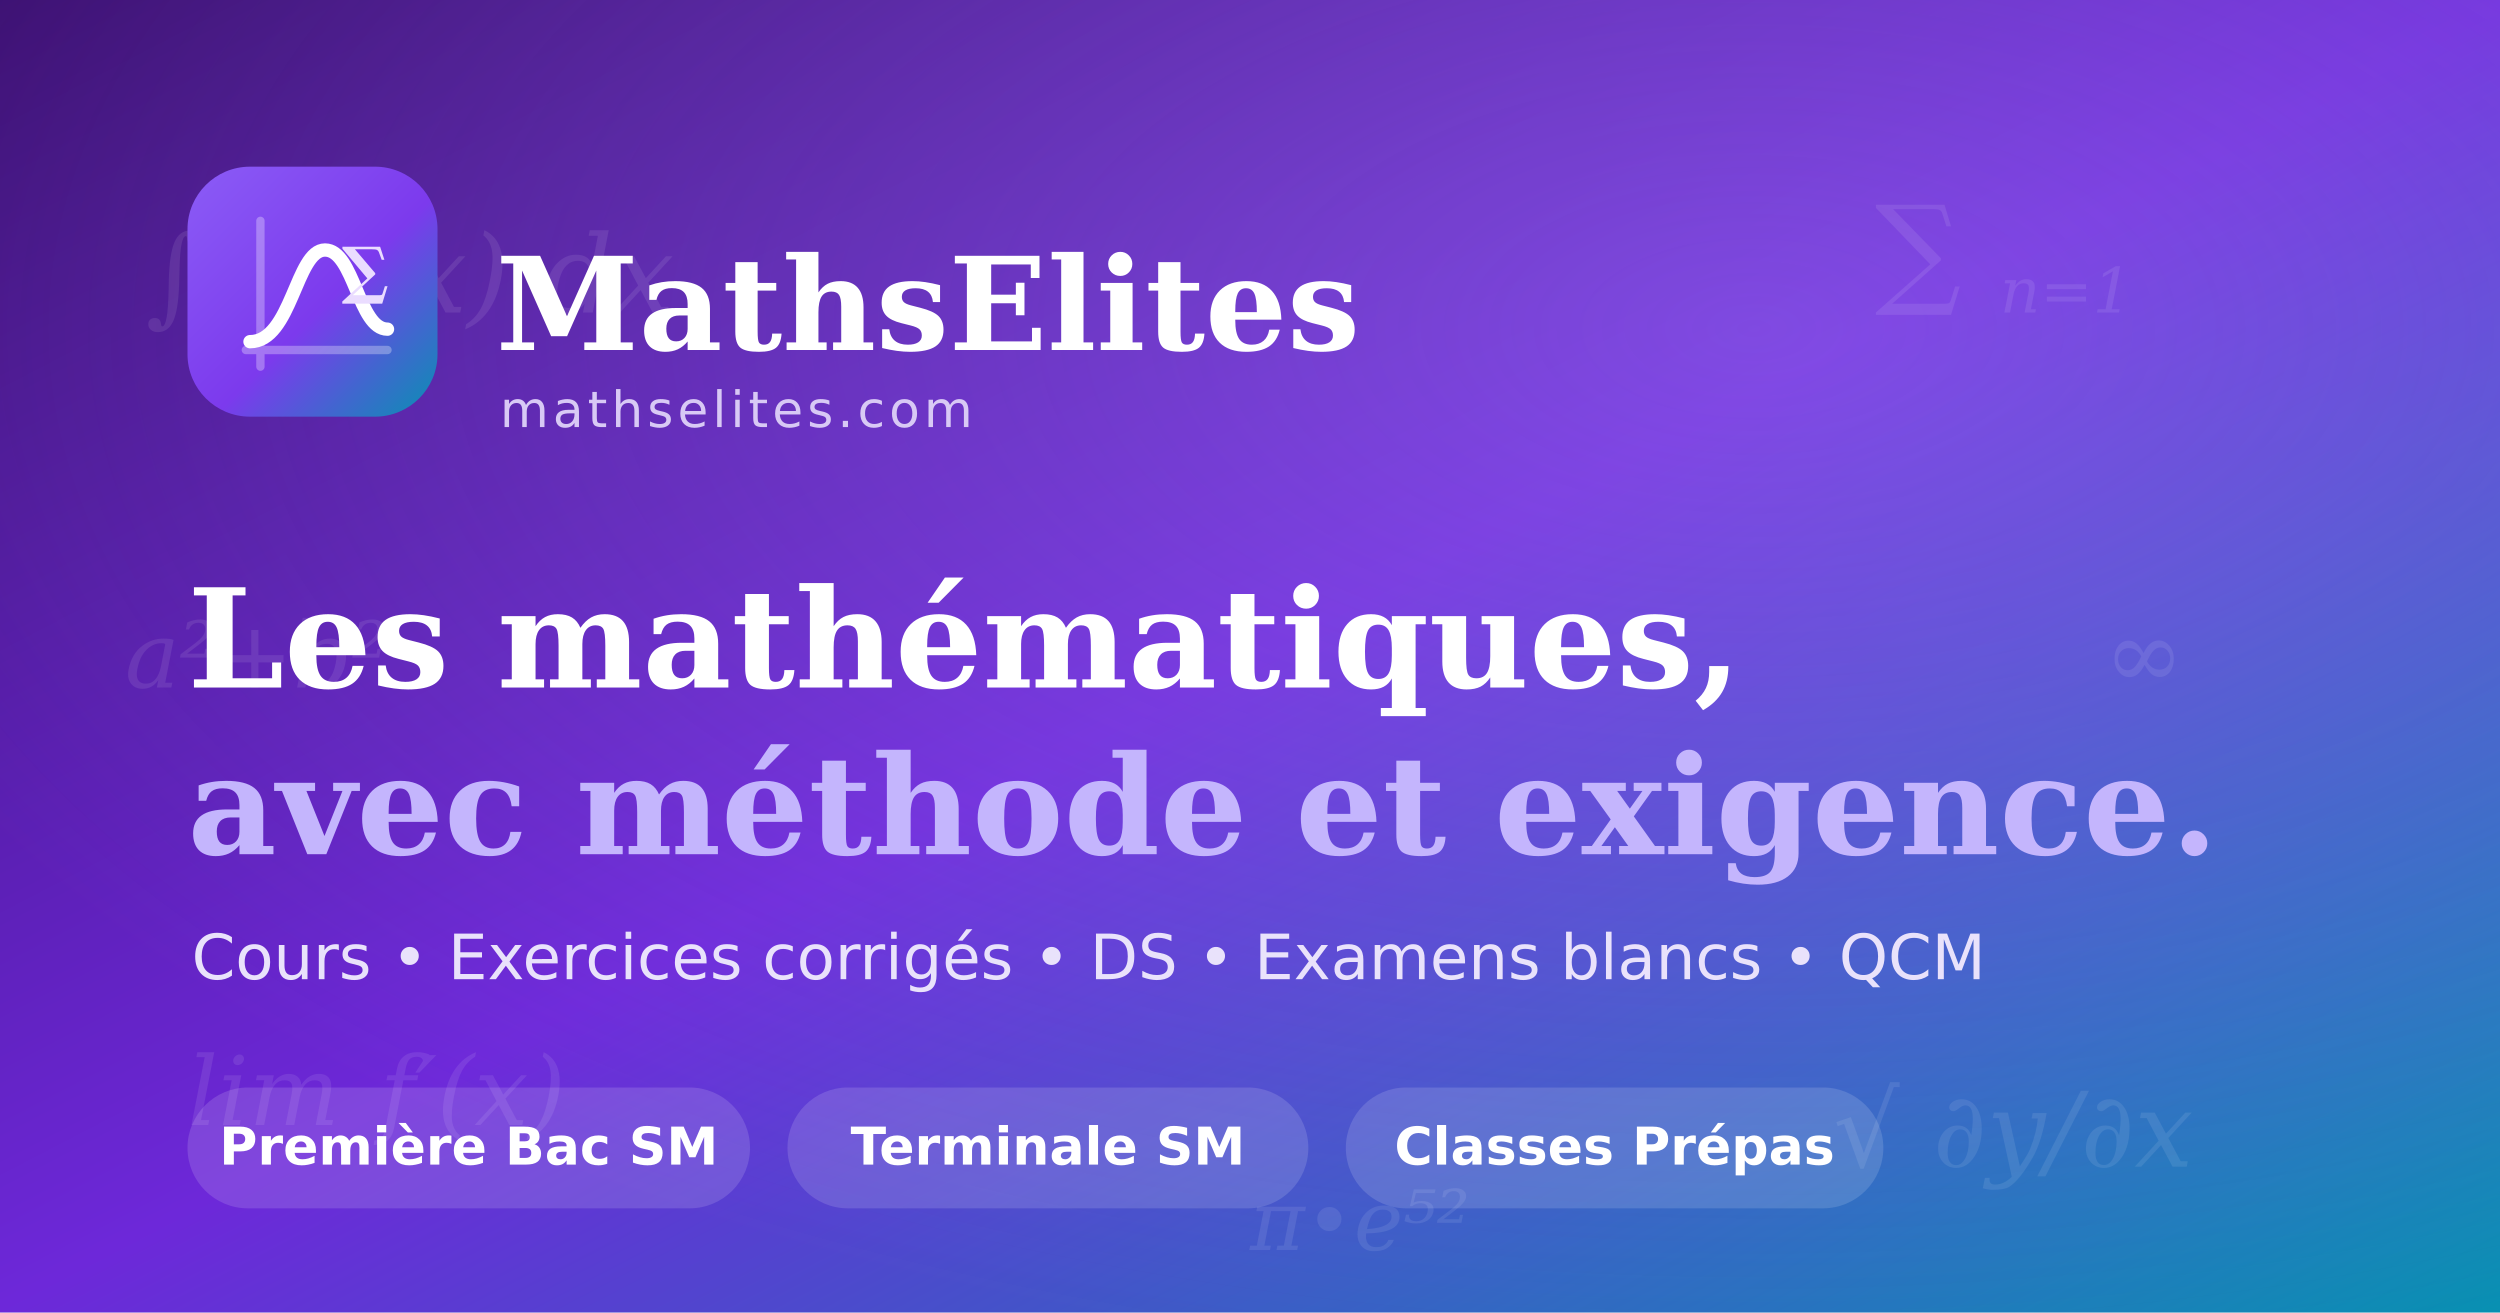
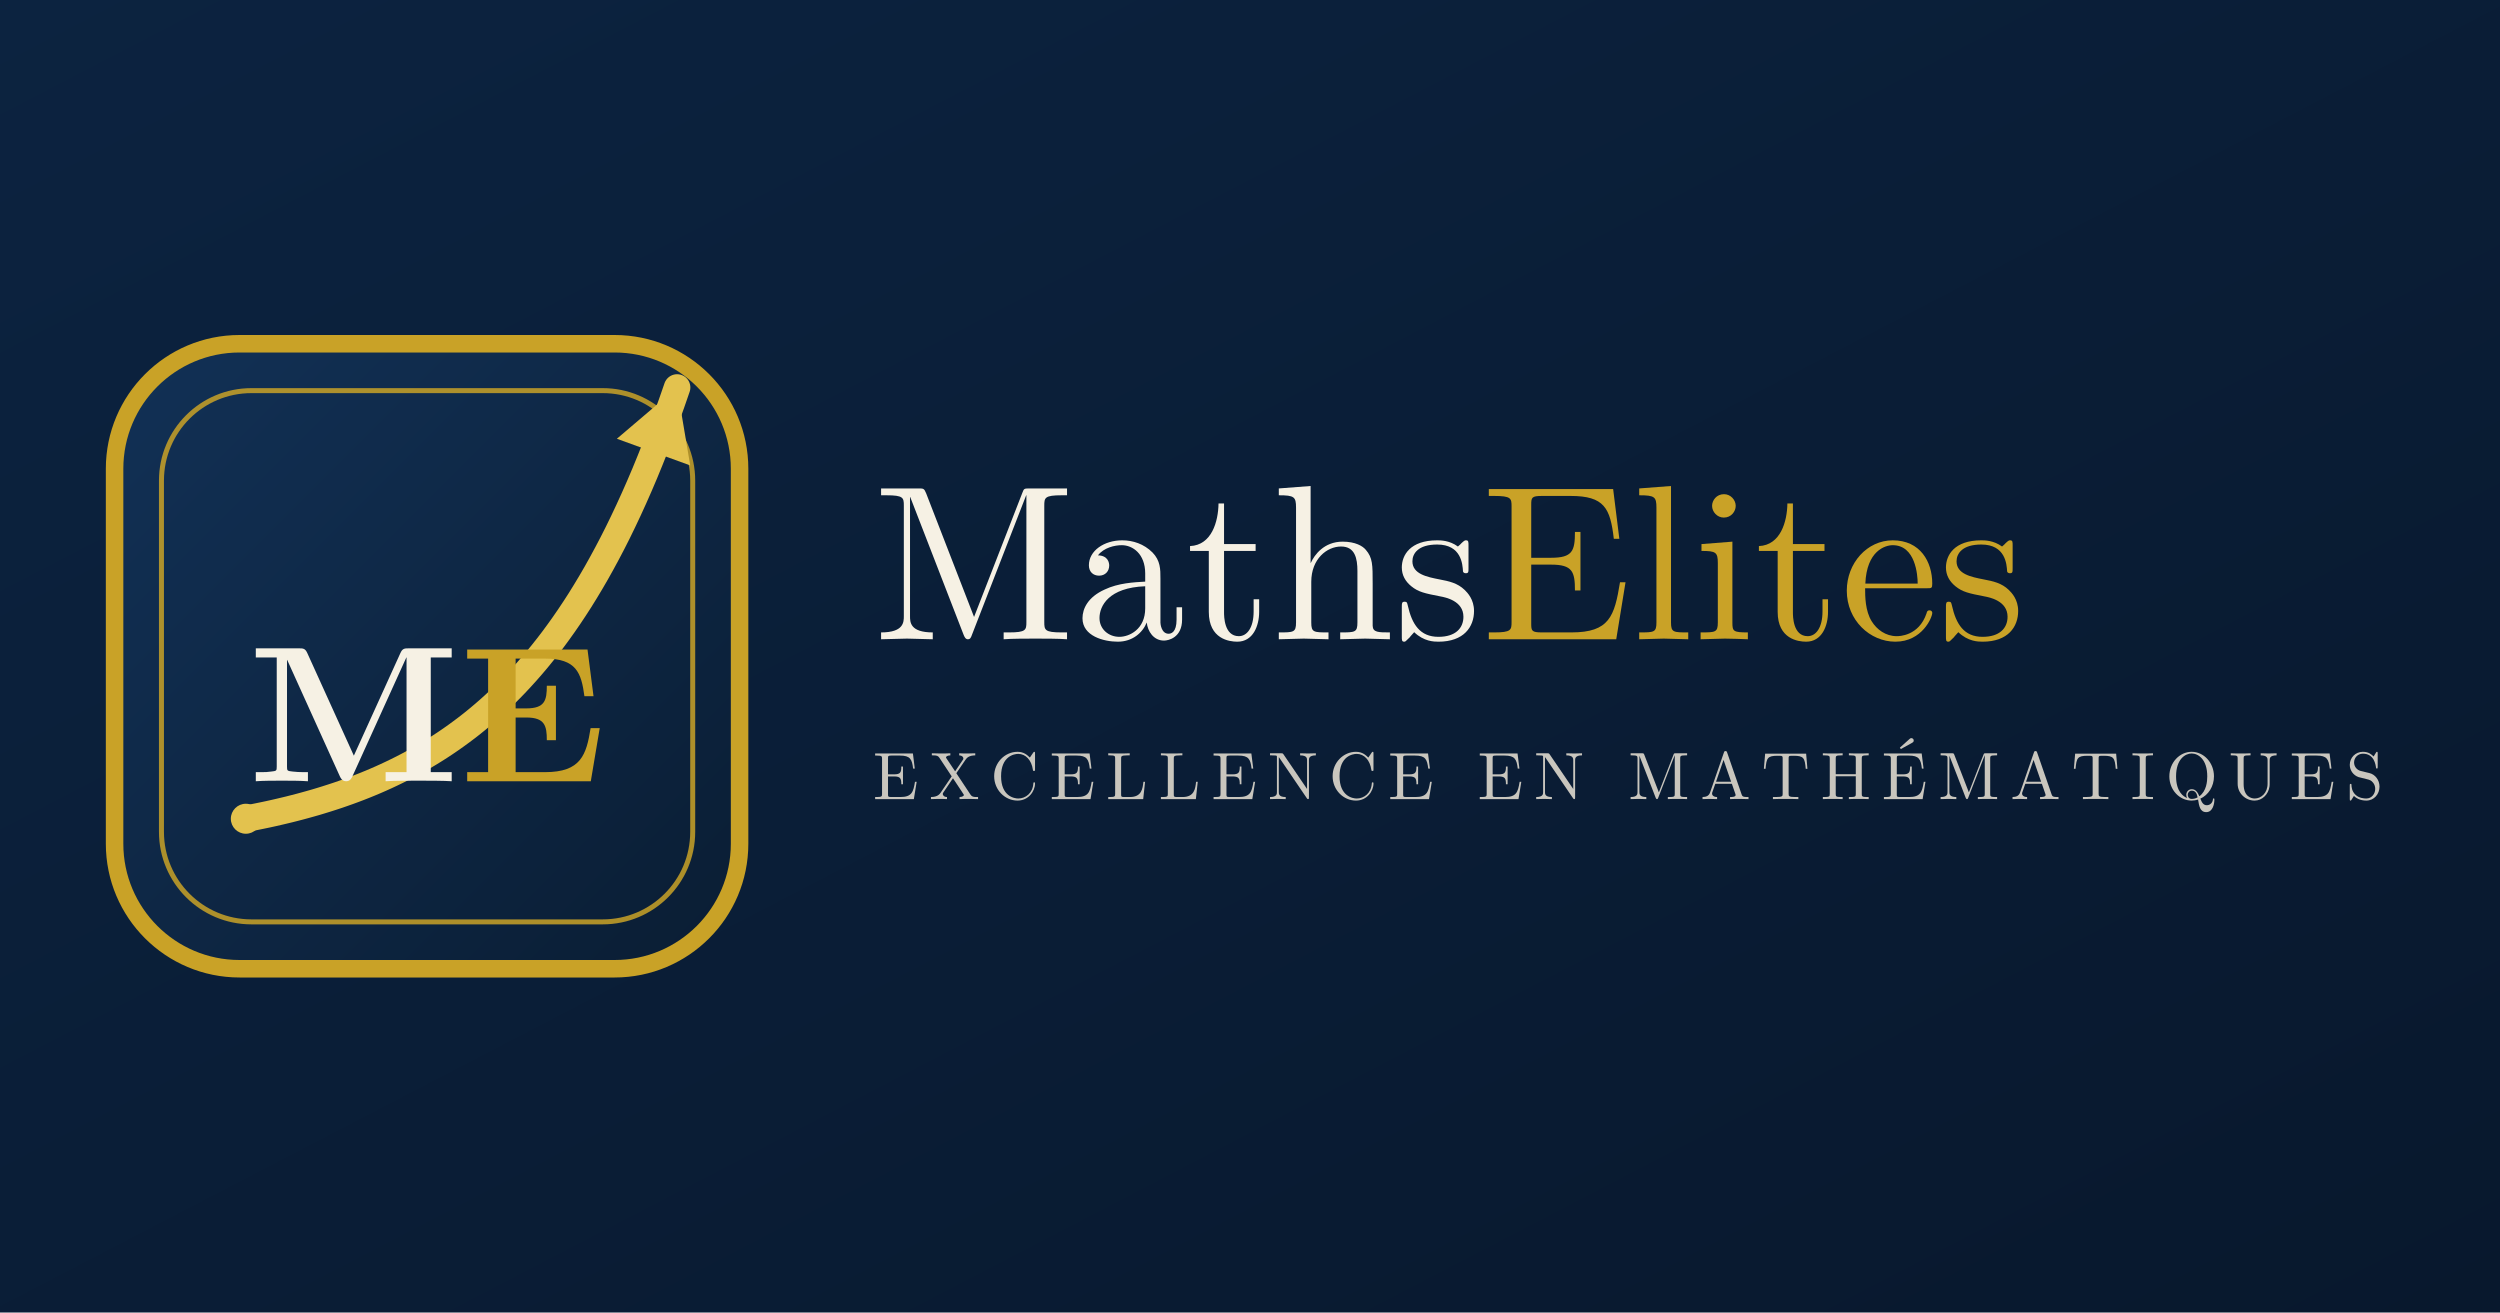
<svg xmlns="http://www.w3.org/2000/svg" width="1200" height="630" viewBox="0 0 1200 630">
  <defs>
    <linearGradient id="bg" x1="0" y1="0" x2="1" y2="1">
-       <stop offset="0" stop-color="#3b0f70" />
-       <stop offset="0.5" stop-color="#6d28d9" />
-       <stop offset="1" stop-color="#0891b2" />
+       <stop offset="0" stop-color="#0C2340" />
+       <stop offset="1" stop-color="#08182D" />
    </linearGradient>
-     <linearGradient id="logo" x1="0" y1="0" x2="1" y2="1">
-       <stop offset="0" stop-color="#8b5cf6" />
-       <stop offset="0.55" stop-color="#7c3aed" />
-       <stop offset="1" stop-color="#0891b2" />
-     </linearGradient>
-     <radialGradient id="glow" cx="0.7" cy="0.25" r="0.8">
-       <stop offset="0" stop-color="#a78bfa" stop-opacity="0.35" />
-       <stop offset="1" stop-color="#a78bfa" stop-opacity="0" />
-     </radialGradient>
  </defs>
  <rect width="1200" height="630" fill="url(#bg)" />
-   <rect width="1200" height="630" fill="url(#glow)" />
-   <g fill="#ffffff" opacity="0.09" font-family="Georgia, 'DejaVu Serif', serif" font-style="italic">
-     <text x="70" y="150" font-size="52">∫₀¹ f(x) dx</text>
-     <text x="900" y="140" font-size="58">∑</text>
-     <text x="960" y="150" font-size="30">n=1</text>
-     <text x="90" y="540" font-size="46">lim  f′(x)</text>
-     <text x="880" y="560" font-size="50">√​ ∂y/∂x</text>
-     <text x="600" y="600" font-size="40">π•e⁵²</text>
-     <text x="1010" y="330" font-size="46">∞</text>
-     <text x="60" y="330" font-size="44">a²+b²</text>
-   </g>
-   <g transform="translate(90,80)">
-     <rect x="0" y="0" width="120" height="120" rx="30" fill="url(#logo)" />
-     <path d="M28 88 H96 M35 96 V26" stroke="rgba(255,255,255,.30)" stroke-width="4" stroke-linecap="round" />
-     <path d="M30 84 C50 84 52 40 66 40 C80 40 82 78 96 78" fill="none" stroke="#ffffff" stroke-width="6.4" stroke-linecap="round" />
-     <text x="74" y="60" font-family="Georgia, 'DejaVu Serif', serif" font-size="30" fill="#eadcff" font-weight="700">∑</text>
-   </g>
-   <text x="238" y="168" font-family="Georgia, 'DejaVu Serif', serif" font-size="62" font-weight="700" fill="#ffffff">MathsElites</text>
-   <text x="240" y="205" font-family="'DejaVu Sans', sans-serif" font-size="24" fill="#d8c9f5" letter-spacing="2">mathselites.com</text>
-   <text x="90" y="330" font-family="Georgia, 'DejaVu Serif', serif" font-size="66" font-weight="700" fill="#ffffff">Les mathématiques,</text>
-   <text x="90" y="410" font-family="Georgia, 'DejaVu Serif', serif" font-size="66" font-weight="700" fill="#c4b5fd">avec méthode et exigence.</text>
-   <text x="92" y="470" font-family="'DejaVu Sans', sans-serif" font-size="30" fill="#e9e2fb">Cours • Exercices corrigés • DS • Examens blancs • QCM</text>
-   <g font-family="'DejaVu Sans', sans-serif" font-size="25" font-weight="700">
-     <rect x="90" y="522" width="270" height="58" rx="29" fill="#ffffff" opacity="0.14" />
-     <text x="225" y="559" fill="#ffffff" text-anchor="middle">Première Bac SM</text>
-     <rect x="378" y="522" width="250" height="58" rx="29" fill="#ffffff" opacity="0.14" />
-     <text x="503" y="559" fill="#ffffff" text-anchor="middle">Terminale SM</text>
-     <rect x="646" y="522" width="258" height="58" rx="29" fill="#ffffff" opacity="0.14" />
-     <text x="775" y="559" fill="#ffffff" text-anchor="middle">Classes Prépas</text>
-   </g>
+   <defs>
+     <linearGradient id="eg" x1="0" y1="0" x2="1" y2="1">
+       <stop offset="0" stop-color="#123156" />
+       <stop offset="1" stop-color="#0A1D33" />
+     </linearGradient>
+   </defs>
+   <rect x="55" y="165.0" width="300" height="300" rx="60.0" ry="60.0" fill="url(#eg)" stroke="#C9A227" stroke-width="8.4" />
+   <rect x="77.5" y="187.5" width="255.0" height="255.0" rx="43.2" ry="43.2" fill="none" stroke="#C9A227" stroke-width="2.4" opacity="0.85" />
+   <path d="M 118.00,393.00 L 120.59,392.51 L 123.17,391.99 L 125.76,391.46 L 128.35,390.92 L 130.94,390.35 L 133.53,389.76 L 136.11,389.15 L 138.70,388.53 L 141.29,387.87 L 143.88,387.20 L 146.46,386.50 L 149.05,385.78 L 151.64,385.04 L 154.22,384.26 L 156.81,383.46 L 159.40,382.63 L 161.99,381.78 L 164.57,380.89 L 167.16,379.97 L 169.75,379.02 L 172.34,378.04 L 174.93,377.02 L 177.51,375.97 L 180.10,374.88 L 182.69,373.75 L 185.28,372.58 L 187.86,371.37 L 190.45,370.12 L 193.04,368.83 L 195.62,367.49 L 198.21,366.10 L 200.80,364.67 L 203.39,363.18 L 205.97,361.65 L 208.56,360.05 L 211.15,358.41 L 213.74,356.70 L 216.32,354.94 L 218.91,353.11 L 221.50,351.22 L 224.09,349.27 L 226.68,347.25 L 229.26,345.15 L 231.85,342.98 L 234.44,340.74 L 237.02,338.42 L 239.61,336.01 L 242.20,333.53 L 244.79,330.95 L 247.38,328.29 L 249.96,325.53 L 252.55,322.68 L 255.14,319.72 L 257.73,316.67 L 260.31,313.50 L 262.90,310.23 L 265.49,306.84 L 268.07,303.33 L 270.66,299.70 L 273.25,295.94 L 275.84,292.05 L 278.43,288.03 L 281.01,283.86 L 283.60,279.55 L 286.19,275.09 L 288.77,270.47 L 291.36,265.69 L 293.95,260.75 L 296.54,255.63 L 299.12,250.33 L 301.71,244.84 L 304.30,239.17 L 306.89,233.29 L 309.48,227.21 L 312.06,220.92 L 314.65,214.41 L 317.24,207.67 L 319.82,200.69 L 322.41,193.47 L 325.00,186.00" fill="none" stroke="#E3C24E" stroke-width="12.75" stroke-linecap="round" stroke-linejoin="round" />
+   <path d="M 325.0,186.0 L 296.1,210.6 L 331.3,223.4 Z" fill="#E3C24E" />
+   <circle cx="118.0" cy="393.0" r="7.2" fill="#E3C24E" />
+   <path d="M1051 0V47H943V639H1051V686H830C808 686 797 686 786 661L546 132L306 661C295 686 284 686 262 686H40V639H148V76C148 54 147 53 119 50C95 47 93 47 65 47H40V0C78 3 135 3 174 3C216 3 268 3 309 0V47H284C266 47 249 48 231 50C202 53 201 54 201 76V626H202L474 25C483 5 495 0 506 0C526 0 534 15 538 24L817 639H818V47H710V0C746 3 839 3 880 3C921 3 1015 3 1051 0Z" fill="#F6F1E4" transform="translate(119.068,375.000) scale(0.093,-0.093)" />
+   <path d="M723 274H676C654 136 626 47 441 47H289V329H344C440 329 450 286 450 212H497V493H450C450 419 441 376 344 376H289V633H441C602 633 628 560 644 439H691L660 680H39V633H147V47H39V0H677Z" fill="#C9A227" transform="translate(220.624,375.000) scale(0.093,-0.093)" />
+   <path d="M879 0V31H855C778 31 776 42 776 78V605C776 641 778 652 855 652H879V683H710C684 683 684 682 677 664L458 101L241 661C232 683 229 683 206 683H37V652H61C138 652 140 641 140 605V105C140 78 140 31 37 31V0L154 3L271 0V31C168 31 168 78 168 105V644H169L410 22C415 9 420 0 430 0C441 0 444 8 448 19L694 652H695V78C695 42 693 31 616 31H592V0C629 3 697 3 736 3C775 3 842 3 879 0Z" fill="#F6F1E4" transform="translate(419.000,306.846) scale(0.106,-0.106)" />
+   <path d="M483 89V145H458V89C458 31 433 25 422 25C389 25 385 70 385 75V275C385 317 385 356 349 393C310 432 260 448 212 448C130 448 61 401 61 335C61 305 81 288 107 288C135 288 153 308 153 334C153 346 148 379 102 380C129 415 178 426 210 426C259 426 316 387 316 298V261C265 258 195 255 132 225C57 191 32 139 32 95C32 14 129 -11 192 -11C258 -11 304 29 323 76C327 36 354 -6 401 -6C422 -6 483 8 483 89ZM316 140C316 45 244 11 199 11C150 11 109 46 109 96C109 151 151 234 316 240Z" fill="#F6F1E4" transform="translate(516.202,306.846) scale(0.106,-0.106)" />
+   <path d="M332 124V181H307V126C307 52 277 14 240 14C173 14 173 105 173 122V400H316V431H173V615H148C147 533 117 426 19 422V400H104V124C104 1 197 -11 233 -11C304 -11 332 60 332 124Z" fill="#F6F1E4" transform="translate(569.202,306.846) scale(0.106,-0.106)" />
+   <path d="M535 0V31C483 31 458 31 457 61V252C457 338 457 369 426 405C412 422 379 442 321 442C237 442 193 382 177 346H176V694L32 683V652C102 652 110 645 110 596V76C110 31 99 31 32 31V0L145 3L257 0V31C190 31 179 31 179 76V260C179 364 250 420 314 420C377 420 388 366 388 309V76C388 31 377 31 310 31V0L423 3Z" fill="#F6F1E4" transform="translate(610.436,306.846) scale(0.106,-0.106)" />
+   <path d="M360 128C360 181 330 211 318 223C285 255 246 263 204 271C148 282 81 295 81 353C81 388 107 429 193 429C303 429 308 339 310 308C311 299 322 299 322 299C335 299 335 304 335 323V424C335 441 335 448 324 448C319 448 317 448 304 436C301 432 291 423 287 420C249 448 208 448 193 448C71 448 33 381 33 325C33 290 49 262 76 240C108 214 136 208 208 194C230 190 312 174 312 102C312 51 277 11 199 11C115 11 79 68 60 153C57 166 56 170 46 170C33 170 33 163 33 145V13C33 -4 33 -11 44 -11C49 -11 50 -10 69 9C71 11 71 13 89 32C133 -10 178 -11 199 -11C314 -11 360 56 360 128Z" fill="#F6F1E4" transform="translate(669.372,306.846) scale(0.106,-0.106)" />
+   <path d="M652 258H627C602 104 579 31 407 31H274C227 31 225 38 225 71V338H315C412 338 423 306 423 221H448V486H423C423 400 412 369 315 369H225V609C225 642 227 649 274 649H403C556 649 583 594 599 455H624L596 680H33V649H57C134 649 136 638 136 602V78C136 42 134 31 57 31H33V0H610Z" fill="#C9A227" transform="translate(711.136,306.846) scale(0.106,-0.106)" />
+   <path d="M255 0V31C188 31 177 31 177 76V694L33 683V652C103 652 111 645 111 596V76C111 31 100 31 33 31V0L144 3Z" fill="#C9A227" transform="translate(783.322,306.846) scale(0.106,-0.106)" />
+   <path d="M247 0V31C181 31 177 36 177 75V442L37 431V400C102 400 111 394 111 345V76C111 31 100 31 33 31V0L143 3C178 3 213 1 247 0ZM192 604C192 631 169 657 139 657C105 657 85 629 85 604C85 577 108 551 138 551C172 551 192 579 192 604Z" fill="#C9A227" transform="translate(812.790,306.846) scale(0.106,-0.106)" />
+   <path d="M332 124V181H307V126C307 52 277 14 240 14C173 14 173 105 173 122V400H316V431H173V615H148C147 533 117 426 19 422V400H104V124C104 1 197 -11 233 -11C304 -11 332 60 332 124Z" fill="#C9A227" transform="translate(842.258,306.846) scale(0.106,-0.106)" />
+   <path d="M415 119C415 129 407 131 402 131C393 131 391 125 389 117C354 14 264 14 254 14C204 14 164 44 141 81C111 129 111 195 111 231H390C412 231 415 231 415 252C415 351 361 448 236 448C120 448 28 345 28 220C28 86 133 -11 248 -11C370 -11 415 100 415 119ZM349 252H112C118 401 202 426 236 426C339 426 349 291 349 252Z" fill="#C9A227" transform="translate(883.492,306.846) scale(0.106,-0.106)" />
+   <path d="M360 128C360 181 330 211 318 223C285 255 246 263 204 271C148 282 81 295 81 353C81 388 107 429 193 429C303 429 308 339 310 308C311 299 322 299 322 299C335 299 335 304 335 323V424C335 441 335 448 324 448C319 448 317 448 304 436C301 432 291 423 287 420C249 448 208 448 193 448C71 448 33 381 33 325C33 290 49 262 76 240C108 214 136 208 208 194C230 190 312 174 312 102C312 51 277 11 199 11C115 11 79 68 60 153C57 166 56 170 46 170C33 170 33 163 33 145V13C33 -4 33 -11 44 -11C49 -11 50 -10 69 9C71 11 71 13 89 32C133 -10 178 -11 199 -11C314 -11 360 56 360 128Z" fill="#C9A227" transform="translate(930.556,306.846) scale(0.106,-0.106)" />
+   <path d="M652 258H627C602 104 579 31 407 31H274C227 31 225 38 225 71V338H315C412 338 423 306 423 221H448V486H423C423 400 412 369 315 369H225V609C225 642 227 649 274 649H403C556 649 583 594 599 455H624L596 680H33V649H57C134 649 136 638 136 602V78C136 42 134 31 57 31H33V0H610Z" fill="#C9C6BE" transform="translate(419.000,383.574) scale(0.032208,-0.032208)" />
+   <path d="M726 0V31H707C655 31 634 36 613 67L402 386L539 587C561 619 595 651 684 652V683L573 680C533 680 485 680 445 683V652C485 651 507 629 507 606C507 596 505 594 498 583L384 414L255 607C253 610 248 618 248 622C248 634 270 651 313 652V683C278 680 205 680 167 680L37 683V652H56C111 652 130 645 149 617L333 339L169 97C155 77 125 31 24 31V0L135 3C172 3 227 3 263 0V31C217 32 200 59 200 77C200 86 203 90 210 101L352 311L510 72C512 68 515 64 515 61C515 49 493 32 450 31V0C485 3 558 3 596 3Z" fill="#C9C6BE" transform="translate(446.087,383.574) scale(0.032208,-0.032208)" />
+   <path d="M665 233C665 243 665 250 652 250C641 250 641 244 640 234C632 91 525 9 416 9C355 9 159 43 159 341C159 640 354 674 415 674C524 674 613 583 633 437C635 423 635 420 649 420C665 420 665 423 665 444V681C665 698 665 705 654 705C650 705 646 705 638 693L588 619C551 655 500 705 404 705C217 705 56 546 56 342C56 135 218 -22 404 -22C567 -22 665 117 665 233Z" fill="#C9C6BE" transform="translate(475.396,383.574) scale(0.032208,-0.032208)" />
+   <path d="M652 258H627C602 104 579 31 407 31H274C227 31 225 38 225 71V338H315C412 338 423 306 423 221H448V486H423C423 400 412 369 315 369H225V609C225 642 227 649 274 649H403C556 649 583 594 599 455H624L596 680H33V649H57C134 649 136 638 136 602V78C136 42 134 31 57 31H33V0H610Z" fill="#C9C6BE" transform="translate(503.803,383.574) scale(0.032208,-0.032208)" />
+   <path d="M582 258H557C546 156 532 31 356 31H274C227 31 225 38 225 71V604C225 638 225 652 320 652H353V683C317 680 226 680 185 680C146 680 68 680 33 683V652H57C134 652 136 641 136 605V78C136 42 134 31 57 31H33V0H554Z" fill="#C9C6BE" transform="translate(530.890,383.574) scale(0.032208,-0.032208)" />
+   <path d="M582 258H557C546 156 532 31 356 31H274C227 31 225 38 225 71V604C225 638 225 652 320 652H353V683C317 680 226 680 185 680C146 680 68 680 33 683V652H57C134 652 136 641 136 605V78C136 42 134 31 57 31H33V0H554Z" fill="#C9C6BE" transform="translate(556.173,383.574) scale(0.032208,-0.032208)" />
+   <path d="M652 258H627C602 104 579 31 407 31H274C227 31 225 38 225 71V338H315C412 338 423 306 423 221H448V486H423C423 400 412 369 315 369H225V609C225 642 227 649 274 649H403C556 649 583 594 599 455H624L596 680H33V649H57C134 649 136 638 136 602V78C136 42 134 31 57 31H33V0H610Z" fill="#C9C6BE" transform="translate(581.457,383.574) scale(0.032208,-0.032208)" />
+   <path d="M716 652V683L599 680L482 683V652C585 652 585 605 585 578V151L232 670C223 682 222 683 203 683H33V652H62C77 652 97 651 112 650C135 647 136 646 136 627V105C136 78 136 31 33 31V0L150 3L267 0V31C164 31 164 78 164 105V625C169 620 170 619 174 613L582 13C591 1 592 0 599 0C613 0 613 7 613 26V578C613 605 613 652 716 652Z" fill="#C9C6BE" transform="translate(608.544,383.574) scale(0.032208,-0.032208)" />
+   <path d="M665 233C665 243 665 250 652 250C641 250 641 244 640 234C632 91 525 9 416 9C355 9 159 43 159 341C159 640 354 674 415 674C524 674 613 583 633 437C635 423 635 420 649 420C665 420 665 423 665 444V681C665 698 665 705 654 705C650 705 646 705 638 693L588 619C551 655 500 705 404 705C217 705 56 546 56 342C56 135 218 -22 404 -22C567 -22 665 117 665 233Z" fill="#C9C6BE" transform="translate(637.853,383.574) scale(0.032208,-0.032208)" />
+   <path d="M652 258H627C602 104 579 31 407 31H274C227 31 225 38 225 71V338H315C412 338 423 306 423 221H448V486H423C423 400 412 369 315 369H225V609C225 642 227 649 274 649H403C556 649 583 594 599 455H624L596 680H33V649H57C134 649 136 638 136 602V78C136 42 134 31 57 31H33V0H610Z" fill="#C9C6BE" transform="translate(666.260,383.574) scale(0.032208,-0.032208)" />
+   <path d="M652 258H627C602 104 579 31 407 31H274C227 31 225 38 225 71V338H315C412 338 423 306 423 221H448V486H423C423 400 412 369 315 369H225V609C225 642 227 649 274 649H403C556 649 583 594 599 455H624L596 680H33V649H57C134 649 136 638 136 602V78C136 42 134 31 57 31H33V0H610Z" fill="#C9C6BE" transform="translate(709.225,383.574) scale(0.032208,-0.032208)" />
+   <path d="M716 652V683L599 680L482 683V652C585 652 585 605 585 578V151L232 670C223 682 222 683 203 683H33V652H62C77 652 97 651 112 650C135 647 136 646 136 627V105C136 78 136 31 33 31V0L150 3L267 0V31C164 31 164 78 164 105V625C169 620 170 619 174 613L582 13C591 1 592 0 599 0C613 0 613 7 613 26V578C613 605 613 652 716 652Z" fill="#C9C6BE" transform="translate(736.312,383.574) scale(0.032208,-0.032208)" />
+   <path d="M879 0V31H855C778 31 776 42 776 78V605C776 641 778 652 855 652H879V683H710C684 683 684 682 677 664L458 101L241 661C232 683 229 683 206 683H37V652H61C138 652 140 641 140 605V105C140 78 140 31 37 31V0L154 3L271 0V31C168 31 168 78 168 105V644H169L410 22C415 9 420 0 430 0C441 0 444 8 448 19L694 652H695V78C695 42 693 31 616 31H592V0C629 3 697 3 736 3C775 3 842 3 879 0Z" fill="#C9C6BE" transform="translate(781.500,383.574) scale(0.032208,-0.032208)" />
+   <path d="M717 0V31H699C639 31 625 38 614 71L398 696C393 709 391 716 375 716C359 716 356 710 351 696L144 98C126 47 86 32 32 31V0L134 3L249 0V31C199 31 174 56 174 82C174 85 175 95 176 97L222 228H469L522 75C523 71 525 65 525 61C525 31 469 31 442 31V0C478 3 548 3 586 3ZM458 259H233L345 584Z" fill="#C9C6BE" transform="translate(816.188,383.574) scale(0.032208,-0.032208)" />
+   <path d="M685 452 666 677H55L36 452H61C75 613 90 646 241 646C259 646 285 646 295 644C316 640 316 629 316 606V79C316 45 316 31 211 31H171V0C212 3 314 3 360 3C406 3 509 3 550 0V31H510C405 31 405 45 405 79V606C405 626 405 640 423 644C434 646 461 646 480 646C631 646 646 613 660 452Z" fill="#C9C6BE" transform="translate(845.497,383.574) scale(0.032208,-0.032208)" />
+   <path d="M716 0V31H692C615 31 613 42 613 78V605C613 641 615 652 692 652H716V683C681 680 607 680 569 680C531 680 456 680 421 683V652H445C522 652 524 641 524 605V371H225V605C225 641 227 652 304 652H328V683C293 680 219 680 181 680C143 680 68 680 33 683V652H57C134 652 136 641 136 605V78C136 42 134 31 57 31H33V0C68 3 142 3 180 3C218 3 293 3 328 0V31H304C227 31 225 42 225 78V340H524V78C524 42 522 31 445 31H421V0C456 3 530 3 568 3C606 3 681 3 716 0Z" fill="#C9C6BE" transform="translate(873.904,383.574) scale(0.032208,-0.032208)" />
+   <path d="M652 258H627C602 104 579 31 407 31H274C227 31 225 38 225 71V338H315C412 338 423 306 423 221H448V486H423C423 400 412 369 315 369H225V609C225 642 227 649 274 649H403C556 649 583 594 599 455H624L596 680H33V649H57C134 649 136 638 136 602V78C136 42 134 31 57 31H33V0H610ZM477 867C481 889 464 909 442 909C430 909 420 901 416 897L271 767L285 746L455 840C466 845 475 855 477 867Z" fill="#C9C6BE" transform="translate(903.214,383.574) scale(0.032208,-0.032208)" />
+   <path d="M879 0V31H855C778 31 776 42 776 78V605C776 641 778 652 855 652H879V683H710C684 683 684 682 677 664L458 101L241 661C232 683 229 683 206 683H37V652H61C138 652 140 641 140 605V105C140 78 140 31 37 31V0L154 3L271 0V31C168 31 168 78 168 105V644H169L410 22C415 9 420 0 430 0C441 0 444 8 448 19L694 652H695V78C695 42 693 31 616 31H592V0C629 3 697 3 736 3C775 3 842 3 879 0Z" fill="#C9C6BE" transform="translate(930.301,383.574) scale(0.032208,-0.032208)" />
+   <path d="M717 0V31H699C639 31 625 38 614 71L398 696C393 709 391 716 375 716C359 716 356 710 351 696L144 98C126 47 86 32 32 31V0L134 3L249 0V31C199 31 174 56 174 82C174 85 175 95 176 97L222 228H469L522 75C523 71 525 65 525 61C525 31 469 31 442 31V0C478 3 548 3 586 3ZM458 259H233L345 584Z" fill="#C9C6BE" transform="translate(964.988,383.574) scale(0.032208,-0.032208)" />
+   <path d="M685 452 666 677H55L36 452H61C75 613 90 646 241 646C259 646 285 646 295 644C316 640 316 629 316 606V79C316 45 316 31 211 31H171V0C212 3 314 3 360 3C406 3 509 3 550 0V31H510C405 31 405 45 405 79V606C405 626 405 640 423 644C434 646 461 646 480 646C631 646 646 613 660 452Z" fill="#C9C6BE" transform="translate(994.298,383.574) scale(0.032208,-0.032208)" />
+   <path d="M333 0V31H307C228 31 225 42 225 78V605C225 641 228 652 307 652H333V683C298 680 219 680 181 680C142 680 63 680 28 683V652H54C133 652 136 641 136 605V78C136 42 133 31 54 31H28V0C63 3 142 3 180 3C219 3 298 3 333 0Z" fill="#C9C6BE" transform="translate(1022.705,383.574) scale(0.032208,-0.032208)" />
+   <path d="M727 -10C727 0 727 11 716 11C707 11 706 3 705 -7C699 -61 657 -91 614 -91C567 -91 542 -57 518 7C636 60 721 188 721 339C721 543 570 705 388 705C209 705 56 545 56 339C56 137 207 -22 389 -22C420 -22 455 -16 484 -7C499 -102 513 -194 606 -194C708 -194 727 -61 727 -10ZM621 339C621 261 609 120 503 42C481 98 449 148 390 148C339 148 308 105 308 64C308 37 321 18 322 16C268 36 156 109 156 339C156 599 296 680 388 680C485 680 621 594 621 339ZM477 26C443 7 411 3 389 3C338 3 330 49 330 64C330 93 351 126 390 126C444 126 466 84 477 26Z" fill="#C9C6BE" transform="translate(1039.485,383.574) scale(0.032208,-0.032208)" />
+   <path d="M716 652V683L598 680L479 683V652C582 652 582 605 582 578V231C582 89 485 9 390 9C343 9 225 34 225 224V605C225 641 227 652 304 652H328V683C293 680 219 680 181 680C143 680 68 680 33 683V652H57C134 652 136 641 136 605V228C136 87 252 -22 388 -22C503 -22 593 71 610 185C613 205 613 214 613 254V574C613 607 613 652 716 652Z" fill="#C9C6BE" transform="translate(1069.696,383.574) scale(0.032208,-0.032208)" />
+   <path d="M652 258H627C602 104 579 31 407 31H274C227 31 225 38 225 71V338H315C412 338 423 306 423 221H448V486H423C423 400 412 369 315 369H225V609C225 642 227 649 274 649H403C556 649 583 594 599 455H624L596 680H33V649H57C134 649 136 638 136 602V78C136 42 134 31 57 31H33V0H610Z" fill="#C9C6BE" transform="translate(1099.006,383.574) scale(0.032208,-0.032208)" />
+   <path d="M499 186C499 286 433 368 349 388L221 419C159 434 120 488 120 546C120 616 174 677 252 677C419 677 441 513 447 468C448 462 448 456 459 456C472 456 472 461 472 480V681C472 698 472 705 461 705C454 705 453 704 446 692L411 635C381 664 340 705 251 705C140 705 56 617 56 511C56 428 109 355 187 328C198 324 249 312 319 295C346 288 376 281 404 244C425 218 435 185 435 152C435 81 385 9 301 9C272 9 196 14 143 63C85 117 82 181 81 217C80 227 72 227 69 227C56 227 56 220 56 202V2C56 -15 56 -22 67 -22C74 -22 75 -20 82 -9C82 -9 85 -5 118 48C149 14 213 -22 302 -22C419 -22 499 76 499 186Z" fill="#C9C6BE" transform="translate(1126.092,383.574) scale(0.032208,-0.032208)" />
</svg>
